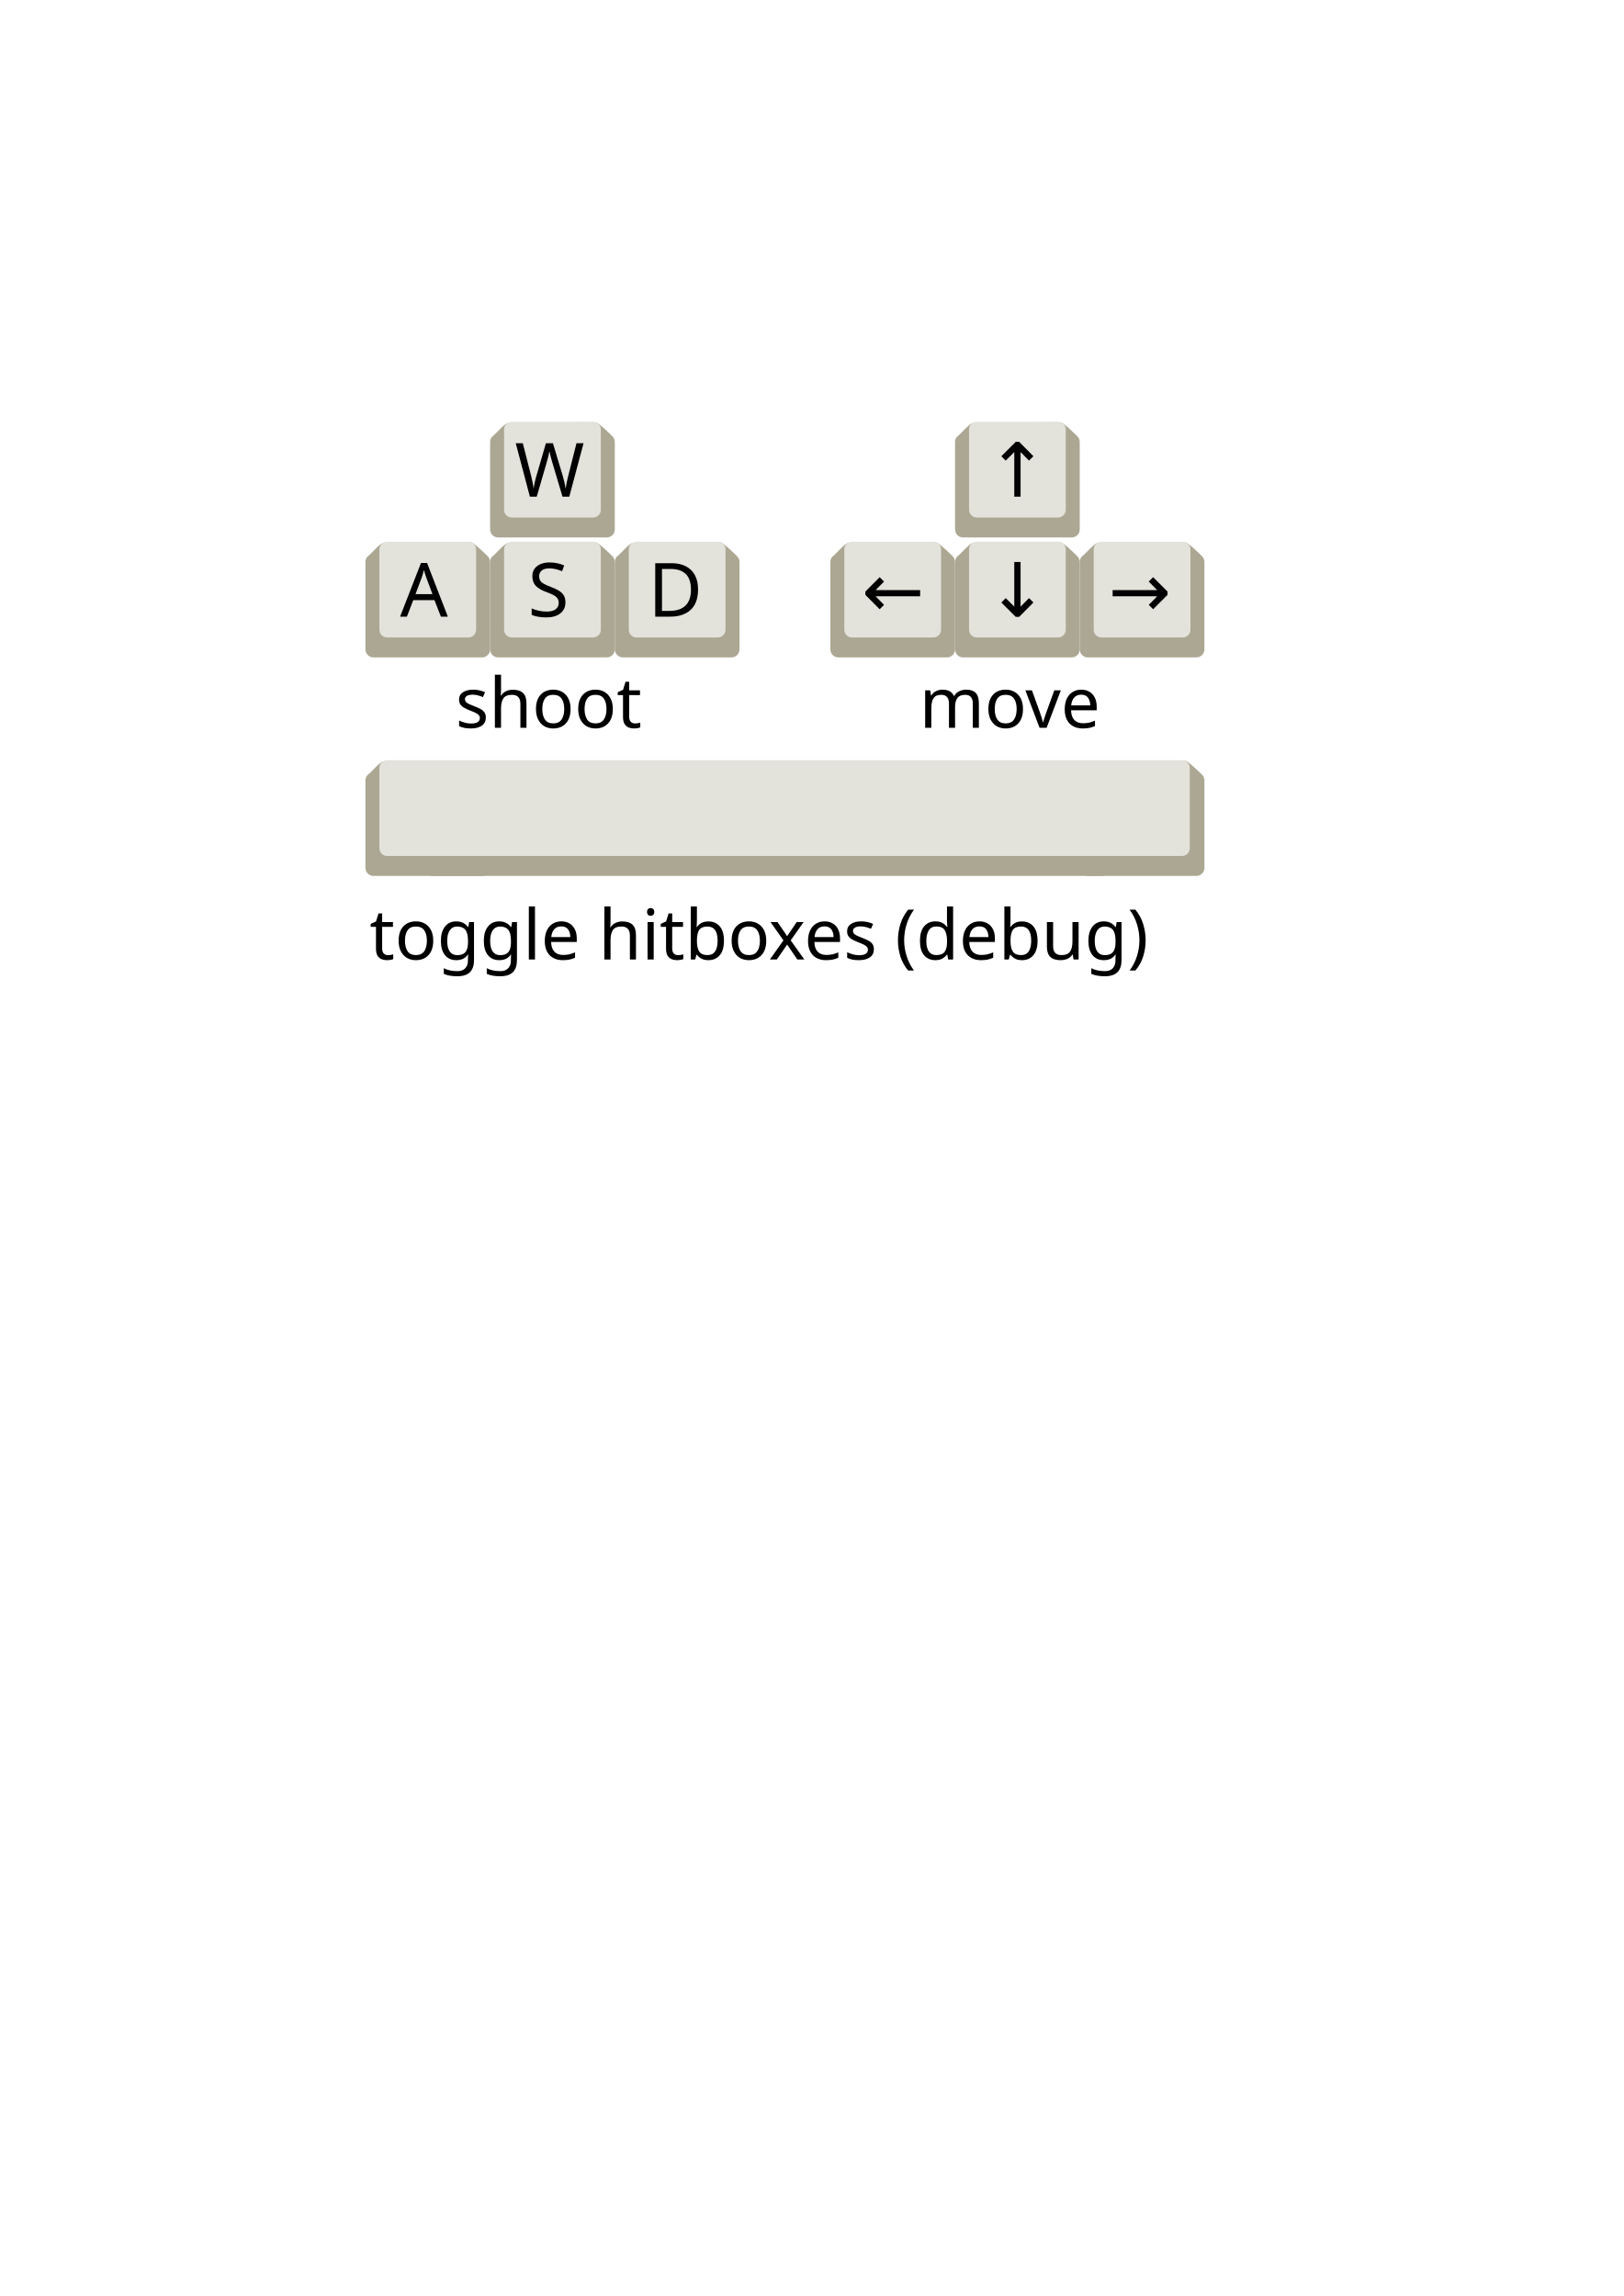
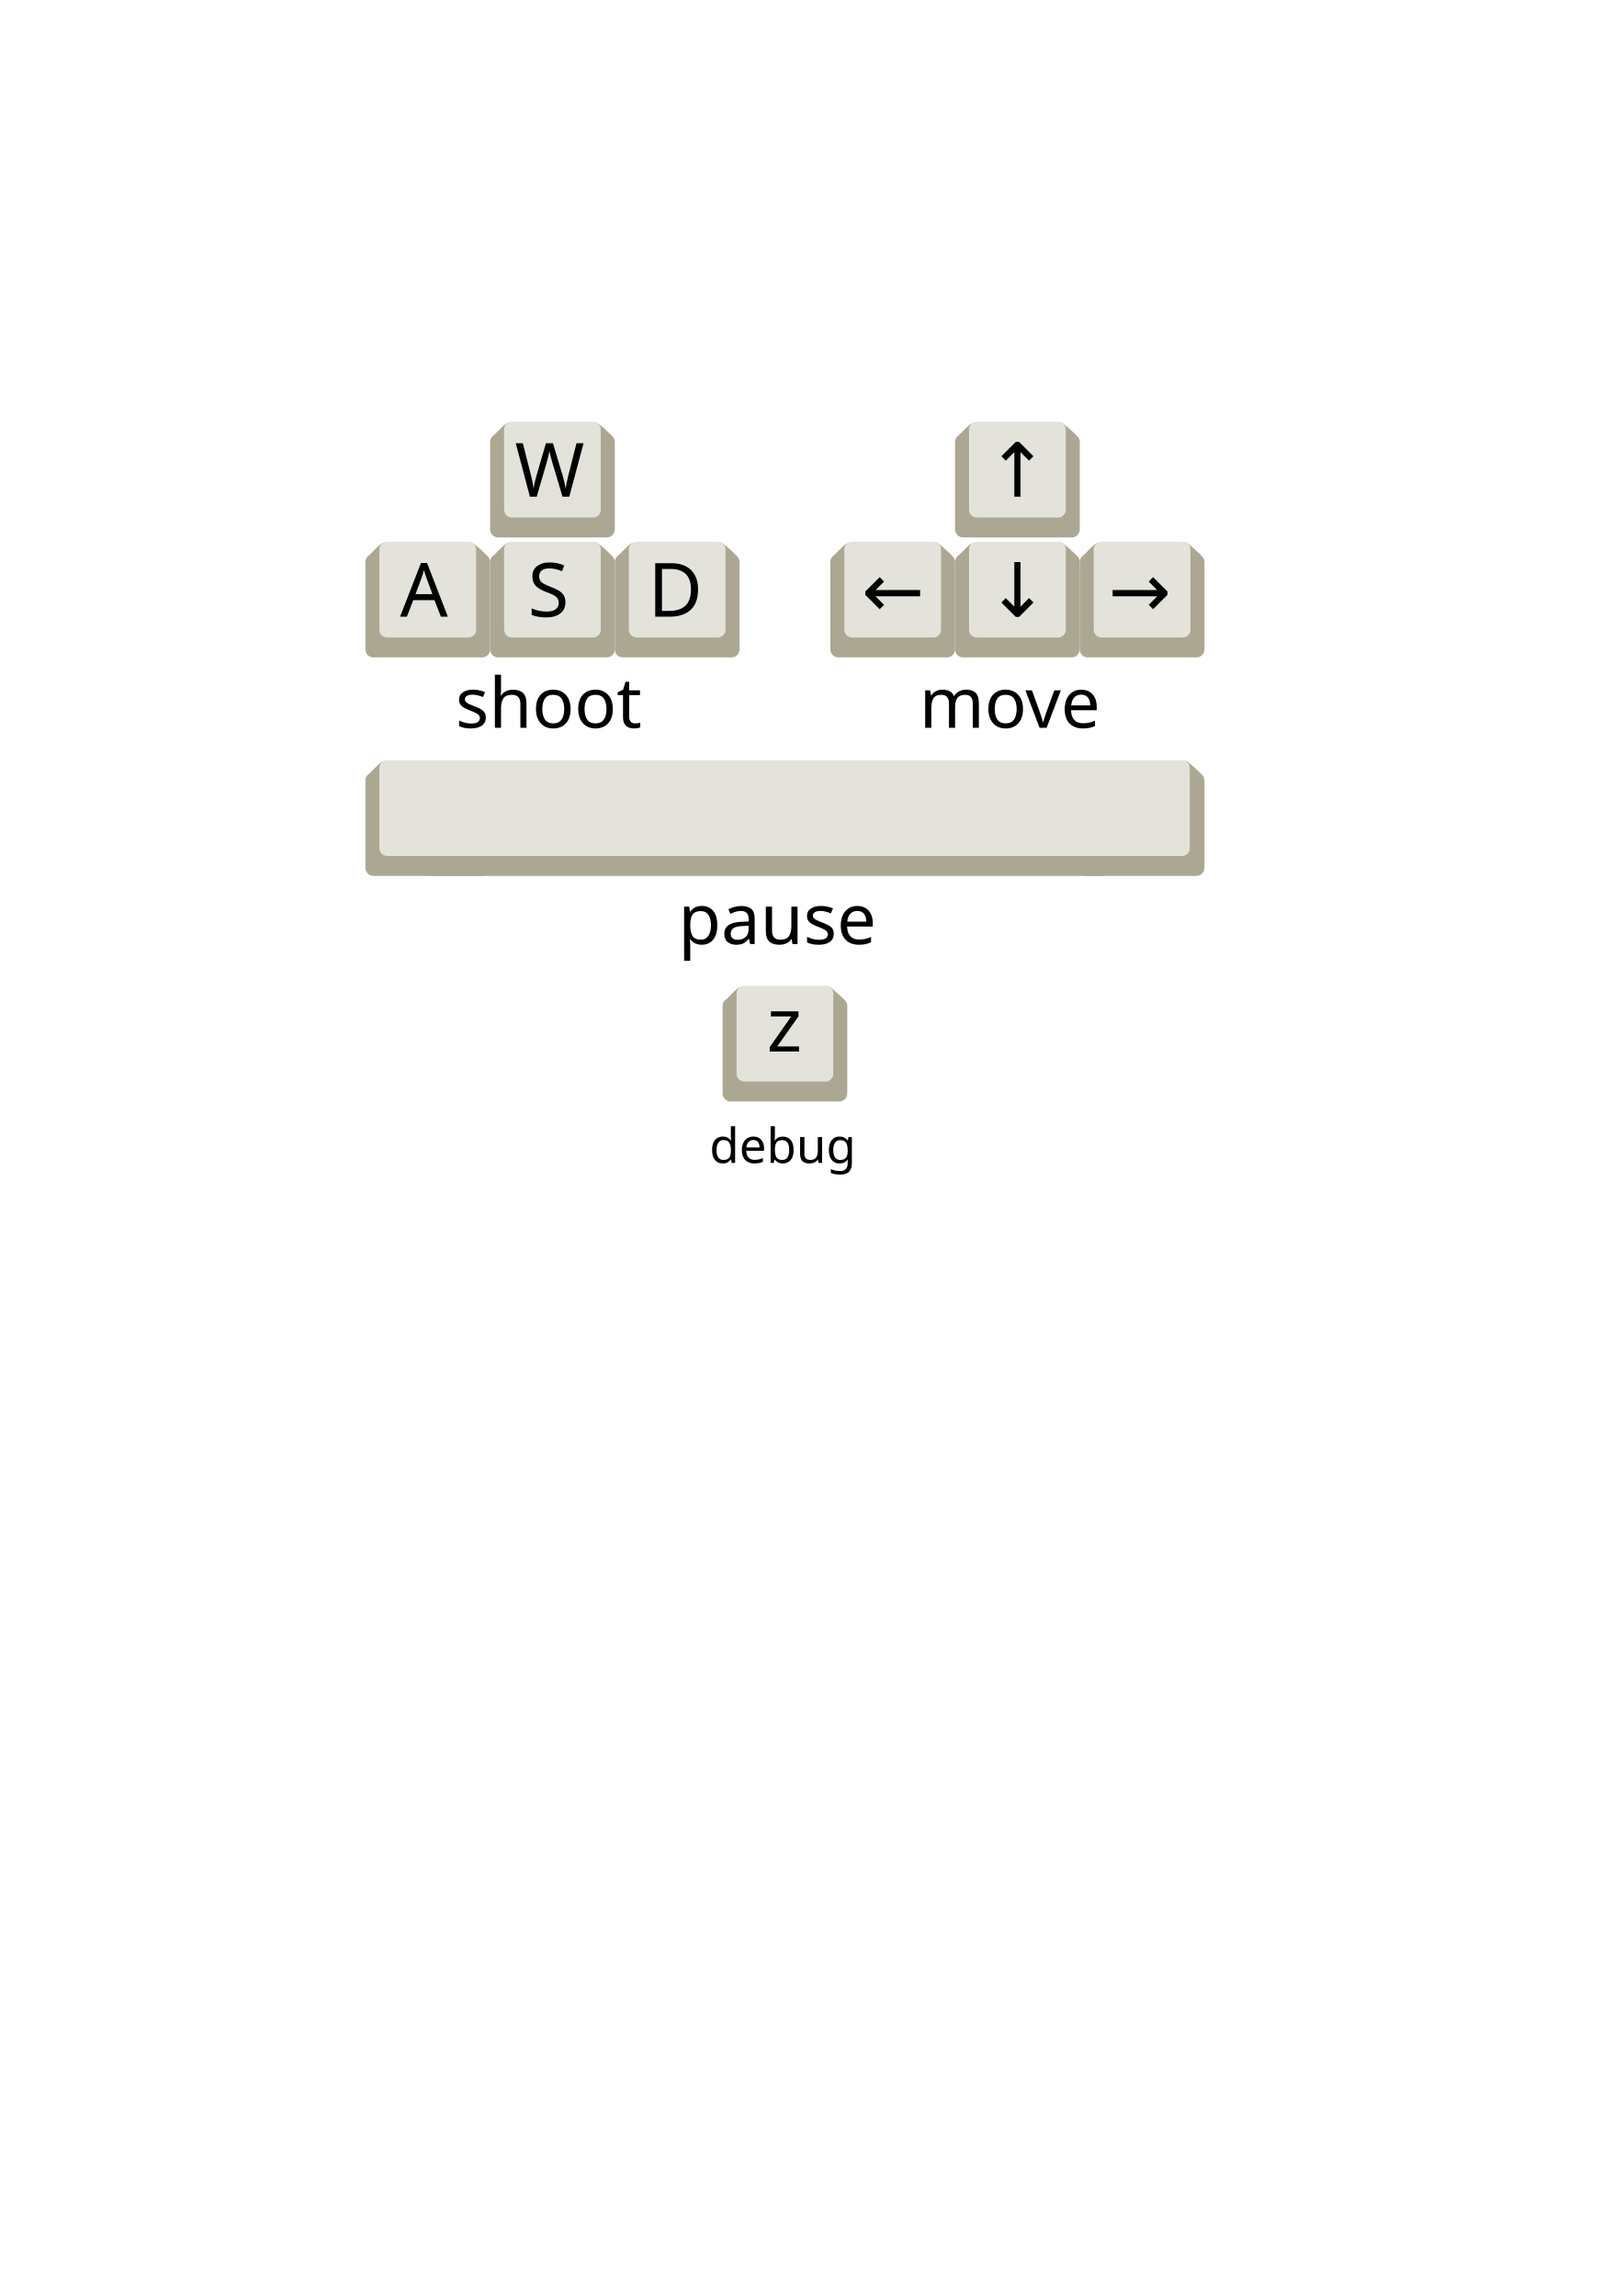
<svg xmlns="http://www.w3.org/2000/svg" width="744.094" height="1052.362" id="svg2" version="1.1">
  <defs id="defs4" />
  <g id="layer1">
-     <g id="g3294">
-       <g id="g3222">
-         <g id="g3174">
-           <g id="g3127">
-             <path style="fill:#aca793;fill-opacity:1;stroke:none" d="m 273.064,193.602 c 1.11,0 7.101,5.797 7.775,6.57 0.564,0.647 0.905,1.494 0.905,2.423 l 0,40.058 c 0,2.04 -1.642,3.682 -3.682,3.682 l -49.778,0 c -2.04,0 -3.682,-1.642 -3.682,-3.682 l 0,-40.058 c 0,-0.958 0.362,-1.829 0.958,-2.483 1.407,-0.939 5.53,-5.949 7.092,-6.178 3.81,-0.557 9.623,-0.082 16.047,-0.089 7.67,-0.01 16.282,-0.425 24.364,-0.243 z" id="rect2985-6" />
-             <rect style="fill:#e3e2db;fill-opacity:1;stroke:none" id="rect2987-2" width="44.329" height="43.887" x="231.009" y="193.317" ry="3.535" />
-             <text xml:space="preserve" style="font-size:34.311px;font-style:normal;font-variant:normal;font-weight:normal;font-stretch:normal;line-height:125%;letter-spacing:0px;word-spacing:0px;fill:#000000;fill-opacity:1;stroke:none;font-family:Tibetan Machine Uni;-inkscape-font-specification:Tibetan Machine Uni" x="235.951" y="227.658" id="text3008-4">
-               <tspan id="tspan3010-5" x="235.951" y="227.658">W</tspan>
-             </text>
-             <path style="fill:#aca793;fill-opacity:1;stroke:none" d="m 273.064,248.587 c 1.11,0 7.101,5.797 7.775,6.57 0.564,0.647 0.905,1.494 0.905,2.423 l 0,40.058 c 0,2.04 -1.642,3.682 -3.682,3.682 l -49.778,0 c -2.04,0 -3.682,-1.642 -3.682,-3.682 l 0,-40.058 c 0,-0.958 0.362,-1.829 0.958,-2.483 1.407,-0.939 5.53,-5.949 7.092,-6.178 3.81,-0.557 9.623,-0.082 16.047,-0.089 7.67,-0.01 16.282,-0.425 24.364,-0.243 z" id="rect2985-6-1" />
-             <rect style="fill:#e3e2db;fill-opacity:1;stroke:none" id="rect2987-2-2" width="44.329" height="43.887" x="231.009" y="248.301" ry="3.535" />
-             <text xml:space="preserve" style="font-size:34.311px;font-style:normal;font-variant:normal;font-weight:normal;font-stretch:normal;line-height:125%;letter-spacing:0px;word-spacing:0px;fill:#000000;fill-opacity:1;stroke:none;font-family:Tibetan Machine Uni;-inkscape-font-specification:Tibetan Machine Uni" x="241.899" y="282.642" id="text3008-4-2">
-               <tspan id="tspan3010-5-6" x="241.899" y="282.642">S</tspan>
-             </text>
-             <path style="fill:#aca793;fill-opacity:1;stroke:none" d="m 330.206,248.587 c 1.11,0 7.101,5.797 7.775,6.57 0.564,0.647 0.905,1.494 0.905,2.423 l 0,40.058 c 0,2.04 -1.642,3.682 -3.682,3.682 l -49.778,0 c -2.04,0 -3.682,-1.642 -3.682,-3.682 l 0,-40.058 c 0,-0.958 0.362,-1.829 0.958,-2.483 1.407,-0.939 5.53,-5.949 7.092,-6.178 3.81,-0.557 9.623,-0.082 16.047,-0.089 7.67,-0.01 16.282,-0.425 24.364,-0.243 z" id="rect2985-6-9" />
-             <rect style="fill:#e3e2db;fill-opacity:1;stroke:none" id="rect2987-2-0" width="44.329" height="43.887" x="288.151" y="248.301" ry="3.535" />
-             <text xml:space="preserve" style="font-size:34.311px;font-style:normal;font-variant:normal;font-weight:normal;font-stretch:normal;line-height:125%;letter-spacing:0px;word-spacing:0px;fill:#000000;fill-opacity:1;stroke:none;font-family:Tibetan Machine Uni;-inkscape-font-specification:Tibetan Machine Uni" x="296.946" y="282.642" id="text3008-4-26">
-               <tspan id="tspan3010-5-1" x="296.946" y="282.642">D</tspan>
-             </text>
-             <path style="fill:#aca793;fill-opacity:1;stroke:none" d="m 215.922,248.587 c 1.11,0 7.101,5.797 7.775,6.57 0.564,0.647 0.905,1.494 0.905,2.423 l 0,40.058 c 0,2.04 -1.642,3.682 -3.682,3.682 l -49.778,0 c -2.04,0 -3.682,-1.642 -3.682,-3.682 l 0,-40.058 c 0,-0.958 0.362,-1.829 0.958,-2.483 1.407,-0.939 5.53,-5.949 7.092,-6.178 3.81,-0.557 9.623,-0.082 16.047,-0.089 7.67,-0.01 16.282,-0.425 24.364,-0.243 z" id="rect2985-6-6" />
-             <rect style="fill:#e3e2db;fill-opacity:1;stroke:none" id="rect2987-2-9" width="44.329" height="43.887" x="173.867" y="248.301" ry="3.535" />
-             <text xml:space="preserve" style="font-size:34.311px;font-style:normal;font-variant:normal;font-weight:normal;font-stretch:normal;line-height:125%;letter-spacing:0px;word-spacing:0px;fill:#000000;fill-opacity:1;stroke:none;font-family:Tibetan Machine Uni;-inkscape-font-specification:Tibetan Machine Uni" x="183.349" y="282.642" id="text3008-4-7">
-               <tspan id="tspan3010-5-9" x="183.349" y="282.642">A</tspan>
-             </text>
-           </g>
-           <g transform="matrix(3.298915,0,0,3.298915,-1430.734,-825.4186)" id="g3417">
-             <path style="fill:#aca793;fill-opacity:1;stroke:none" d="m 581.059,308.896 c 0.337,0 2.153,1.757 2.357,1.991 0.171,0.196 0.274,0.453 0.274,0.735 l 0,12.143 c 0,0.618 -0.498,1.116 -1.116,1.116 l -15.089,0 c -0.618,0 -1.116,-0.498 -1.116,-1.116 l 0,-12.143 c 0,-0.29 0.11,-0.554 0.291,-0.753 0.427,-0.285 1.676,-1.803 2.15,-1.873 1.155,-0.169 2.917,-0.025 4.864,-0.027 2.325,-0.003 4.935,-0.129 7.385,-0.074 z" id="rect2985-6-8" />
-             <rect style="fill:#e3e2db;fill-opacity:1;stroke:none" id="rect2987-2-7" width="13.438" height="13.304" x="568.311" y="308.809" ry="1.071" />
-             <text xml:space="preserve" style="font-size:10.401px;font-style:normal;font-variant:normal;font-weight:normal;font-stretch:normal;line-height:125%;letter-spacing:0px;word-spacing:0px;fill:#000000;fill-opacity:1;stroke:none;font-family:Tibetan Machine Uni;-inkscape-font-specification:Tibetan Machine Uni" x="570.677" y="319.219" id="text3008-4-9">
-               <tspan id="tspan3010-5-4" x="570.677" y="319.219">↑</tspan>
-             </text>
-             <path style="fill:#aca793;fill-opacity:1;stroke:none" d="m 581.059,325.563 c 0.337,0 2.153,1.757 2.357,1.991 0.171,0.196 0.274,0.453 0.274,0.735 l 0,12.143 c 0,0.618 -0.498,1.116 -1.116,1.116 l -15.089,0 c -0.618,0 -1.116,-0.498 -1.116,-1.116 l 0,-12.143 c 0,-0.29 0.11,-0.554 0.291,-0.753 0.427,-0.285 1.676,-1.803 2.15,-1.873 1.155,-0.169 2.917,-0.025 4.864,-0.027 2.325,-0.003 4.935,-0.129 7.385,-0.074 z" id="rect2985-6-1-0" />
-             <rect style="fill:#e3e2db;fill-opacity:1;stroke:none" id="rect2987-2-2-7" width="13.438" height="13.304" x="568.311" y="325.477" ry="1.071" />
-             <text xml:space="preserve" style="font-size:10.401px;font-style:normal;font-variant:normal;font-weight:normal;font-stretch:normal;line-height:125%;letter-spacing:0px;word-spacing:0px;fill:#000000;fill-opacity:1;stroke:none;font-family:Tibetan Machine Uni;-inkscape-font-specification:Tibetan Machine Uni" x="570.677" y="335.886" id="text3008-4-2-7">
-               <tspan id="tspan3010-5-6-5" x="570.677" y="335.886">↓</tspan>
-             </text>
-             <path style="fill:#aca793;fill-opacity:1;stroke:none" d="m 598.38,325.563 c 0.337,0 2.153,1.757 2.357,1.991 0.171,0.196 0.274,0.453 0.274,0.735 l 0,12.143 c 0,0.618 -0.498,1.116 -1.116,1.116 l -15.089,0 c -0.618,0 -1.116,-0.498 -1.116,-1.116 l 0,-12.143 c 0,-0.29 0.11,-0.554 0.291,-0.753 0.427,-0.285 1.676,-1.803 2.15,-1.873 1.155,-0.169 2.917,-0.025 4.864,-0.027 2.325,-0.003 4.935,-0.129 7.385,-0.074 z" id="rect2985-6-9-3" />
-             <rect style="fill:#e3e2db;fill-opacity:1;stroke:none" id="rect2987-2-0-4" width="13.438" height="13.304" x="585.632" y="325.477" ry="1.071" />
-             <text xml:space="preserve" style="font-size:10.401px;font-style:normal;font-variant:normal;font-weight:normal;font-stretch:normal;line-height:125%;letter-spacing:0px;word-spacing:0px;fill:#000000;fill-opacity:1;stroke:none;font-family:Tibetan Machine Uni;-inkscape-font-specification:Tibetan Machine Uni" x="587.668" y="335.886" id="text3008-4-26-1">
-               <tspan id="tspan3010-5-1-6" x="587.668" y="335.886">→</tspan>
-             </text>
-             <path style="fill:#aca793;fill-opacity:1;stroke:none" d="m 563.737,325.563 c 0.337,0 2.153,1.757 2.357,1.991 0.171,0.196 0.274,0.453 0.274,0.735 l 0,12.143 c 0,0.618 -0.498,1.116 -1.116,1.116 l -15.089,0 c -0.618,0 -1.116,-0.498 -1.116,-1.116 l 0,-12.143 c 0,-0.29 0.11,-0.554 0.291,-0.753 0.427,-0.285 1.676,-1.803 2.15,-1.873 1.155,-0.169 2.917,-0.025 4.864,-0.027 2.325,-0.003 4.935,-0.129 7.385,-0.074 z" id="rect2985-6-6-3" />
-             <rect style="fill:#e3e2db;fill-opacity:1;stroke:none" id="rect2987-2-9-0" width="13.438" height="13.304" x="550.989" y="325.477" ry="1.071" />
-             <text xml:space="preserve" style="font-size:10.401px;font-style:normal;font-variant:normal;font-weight:normal;font-stretch:normal;line-height:125%;letter-spacing:0px;word-spacing:0px;fill:#000000;fill-opacity:1;stroke:none;font-family:Tibetan Machine Uni;-inkscape-font-specification:Tibetan Machine Uni" x="553.394" y="335.886" id="text3008-4-7-3">
-               <tspan id="tspan3010-5-9-0" x="553.394" y="335.886">←</tspan>
-             </text>
-           </g>
-         </g>
-         <g id="g3216" transform="translate(8.446802,-12.02082)">
-           <text id="text3374" y="345.598" x="200.3" style="font-size:32px;font-style:normal;font-weight:normal;line-height:125%;letter-spacing:0px;word-spacing:0px;fill:#000000;fill-opacity:1;stroke:none;font-family:Sans" xml:space="preserve">
-             <tspan y="345.598" x="200.3" id="tspan3376">shoot</tspan>
-           </text>
-           <text id="text3374-7" y="345.598" x="412.813" style="font-size:32px;font-style:normal;font-weight:normal;line-height:125%;letter-spacing:0px;word-spacing:0px;fill:#000000;fill-opacity:1;stroke:none;font-family:Sans" xml:space="preserve">
-             <tspan y="345.598" x="412.813" id="tspan3376-7">move</tspan>
-           </text>
-         </g>
+     <g id="g3326">
+       <g id="g3231">
+         <path style="fill:#aca793;fill-opacity:1;stroke:none" d="m 273.064,193.602 c 1.11,0 7.101,5.797 7.775,6.57 0.564,0.647 0.905,1.494 0.905,2.423 l 0,40.058 c 0,2.04 -1.642,3.682 -3.682,3.682 l -49.778,0 c -2.04,0 -3.682,-1.642 -3.682,-3.682 l 0,-40.058 c 0,-0.958 0.362,-1.829 0.958,-2.483 1.407,-0.939 5.53,-5.949 7.092,-6.178 3.81,-0.557 9.623,-0.082 16.047,-0.089 7.67,-0.01 16.282,-0.425 24.364,-0.243 z" id="rect2985-6" />
+         <rect style="fill:#e3e2db;fill-opacity:1;stroke:none" id="rect2987-2" width="44.329" height="43.887" x="231.009" y="193.317" ry="3.535" />
+         <text xml:space="preserve" style="font-size:34.311px;font-style:normal;font-variant:normal;font-weight:normal;font-stretch:normal;line-height:125%;letter-spacing:0px;word-spacing:0px;fill:#000000;fill-opacity:1;stroke:none;font-family:Tibetan Machine Uni;-inkscape-font-specification:Tibetan Machine Uni" x="235.951" y="227.658" id="text3008-4">
+           <tspan id="tspan3010-5" x="235.951" y="227.658">W</tspan>
+         </text>
+         <path style="fill:#aca793;fill-opacity:1;stroke:none" d="m 273.064,248.587 c 1.11,0 7.101,5.797 7.775,6.57 0.564,0.647 0.905,1.494 0.905,2.423 l 0,40.058 c 0,2.04 -1.642,3.682 -3.682,3.682 l -49.778,0 c -2.04,0 -3.682,-1.642 -3.682,-3.682 l 0,-40.058 c 0,-0.958 0.362,-1.829 0.958,-2.483 1.407,-0.939 5.53,-5.949 7.092,-6.178 3.81,-0.557 9.623,-0.082 16.047,-0.089 7.67,-0.01 16.282,-0.425 24.364,-0.243 z" id="rect2985-6-1" />
+         <rect style="fill:#e3e2db;fill-opacity:1;stroke:none" id="rect2987-2-2" width="44.329" height="43.887" x="231.009" y="248.301" ry="3.535" />
+         <text xml:space="preserve" style="font-size:34.311px;font-style:normal;font-variant:normal;font-weight:normal;font-stretch:normal;line-height:125%;letter-spacing:0px;word-spacing:0px;fill:#000000;fill-opacity:1;stroke:none;font-family:Tibetan Machine Uni;-inkscape-font-specification:Tibetan Machine Uni" x="241.899" y="282.642" id="text3008-4-2">
+           <tspan id="tspan3010-5-6" x="241.899" y="282.642">S</tspan>
+         </text>
+         <path style="fill:#aca793;fill-opacity:1;stroke:none" d="m 330.206,248.587 c 1.11,0 7.101,5.797 7.775,6.57 0.564,0.647 0.905,1.494 0.905,2.423 l 0,40.058 c 0,2.04 -1.642,3.682 -3.682,3.682 l -49.778,0 c -2.04,0 -3.682,-1.642 -3.682,-3.682 l 0,-40.058 c 0,-0.958 0.362,-1.829 0.958,-2.483 1.407,-0.939 5.53,-5.949 7.092,-6.178 3.81,-0.557 9.623,-0.082 16.047,-0.089 7.67,-0.01 16.282,-0.425 24.364,-0.243 z" id="rect2985-6-9" />
+         <rect style="fill:#e3e2db;fill-opacity:1;stroke:none" id="rect2987-2-0" width="44.329" height="43.887" x="288.151" y="248.301" ry="3.535" />
+         <text xml:space="preserve" style="font-size:34.311px;font-style:normal;font-variant:normal;font-weight:normal;font-stretch:normal;line-height:125%;letter-spacing:0px;word-spacing:0px;fill:#000000;fill-opacity:1;stroke:none;font-family:Tibetan Machine Uni;-inkscape-font-specification:Tibetan Machine Uni" x="296.946" y="282.642" id="text3008-4-26">
+           <tspan id="tspan3010-5-1" x="296.946" y="282.642">D</tspan>
+         </text>
+         <path style="fill:#aca793;fill-opacity:1;stroke:none" d="m 215.922,248.587 c 1.11,0 7.101,5.797 7.775,6.57 0.564,0.647 0.905,1.494 0.905,2.423 l 0,40.058 c 0,2.04 -1.642,3.682 -3.682,3.682 l -49.778,0 c -2.04,0 -3.682,-1.642 -3.682,-3.682 l 0,-40.058 c 0,-0.958 0.362,-1.829 0.958,-2.483 1.407,-0.939 5.53,-5.949 7.092,-6.178 3.81,-0.557 9.623,-0.082 16.047,-0.089 7.67,-0.01 16.282,-0.425 24.364,-0.243 z" id="rect2985-6-6" />
+         <rect style="fill:#e3e2db;fill-opacity:1;stroke:none" id="rect2987-2-9" width="44.329" height="43.887" x="173.867" y="248.301" ry="3.535" />
+         <text xml:space="preserve" style="font-size:34.311px;font-style:normal;font-variant:normal;font-weight:normal;font-stretch:normal;line-height:125%;letter-spacing:0px;word-spacing:0px;fill:#000000;fill-opacity:1;stroke:none;font-family:Tibetan Machine Uni;-inkscape-font-specification:Tibetan Machine Uni" x="183.349" y="282.642" id="text3008-4-7">
+           <tspan id="tspan3010-5-9" x="183.349" y="282.642">A</tspan>
+         </text>
+         <text xml:space="preserve" style="font-size:32px;font-style:normal;font-weight:normal;line-height:125%;letter-spacing:0px;word-spacing:0px;fill:#000000;fill-opacity:1;stroke:none;font-family:Sans" x="208.747" y="333.577" id="text3374">
+           <tspan id="tspan3376" x="208.747" y="333.577">shoot</tspan>
+         </text>
      </g>
-       <g transform="translate(-1.6267519e-6,-20.5061)" id="g3285">
-         <g id="g3279" transform="translate(0,-4.242641)">
+       <g id="g3251">
+         <path style="fill:#aca793;fill-opacity:1;stroke:none" d="m 486.13,193.602 c 1.11,0 7.101,5.797 7.775,6.57 0.564,0.647 0.905,1.494 0.905,2.423 l 0,40.058 c 0,2.04 -1.642,3.682 -3.682,3.682 l -49.778,0 c -2.04,0 -3.682,-1.642 -3.682,-3.682 l 0,-40.058 c 0,-0.958 0.362,-1.829 0.958,-2.483 1.407,-0.939 5.53,-5.949 7.092,-6.178 3.81,-0.557 9.623,-0.082 16.047,-0.089 7.67,-0.01 16.282,-0.425 24.364,-0.243 z" id="rect2985-6-8" />
+         <rect style="fill:#e3e2db;fill-opacity:1;stroke:none" id="rect2987-2-7" width="44.329" height="43.887" x="444.075" y="193.317" ry="3.535" />
+         <text xml:space="preserve" style="font-size:34.311px;font-style:normal;font-variant:normal;font-weight:normal;font-stretch:normal;line-height:125%;letter-spacing:0px;word-spacing:0px;fill:#000000;fill-opacity:1;stroke:none;font-family:Tibetan Machine Uni;-inkscape-font-specification:Tibetan Machine Uni" x="451.882" y="227.658" id="text3008-4-9">
+           <tspan id="tspan3010-5-4" x="451.882" y="227.658">↑</tspan>
+         </text>
+         <path style="fill:#aca793;fill-opacity:1;stroke:none" d="m 486.13,248.587 c 1.11,0 7.101,5.797 7.775,6.57 0.564,0.647 0.905,1.494 0.905,2.423 l 0,40.058 c 0,2.04 -1.642,3.682 -3.682,3.682 l -49.778,0 c -2.04,0 -3.682,-1.642 -3.682,-3.682 l 0,-40.058 c 0,-0.958 0.362,-1.829 0.958,-2.483 1.407,-0.939 5.53,-5.949 7.092,-6.178 3.81,-0.557 9.623,-0.082 16.047,-0.089 7.67,-0.01 16.282,-0.425 24.364,-0.243 z" id="rect2985-6-1-0" />
+         <rect style="fill:#e3e2db;fill-opacity:1;stroke:none" id="rect2987-2-2-7" width="44.329" height="43.887" x="444.075" y="248.301" ry="3.535" />
+         <text xml:space="preserve" style="font-size:34.311px;font-style:normal;font-variant:normal;font-weight:normal;font-stretch:normal;line-height:125%;letter-spacing:0px;word-spacing:0px;fill:#000000;fill-opacity:1;stroke:none;font-family:Tibetan Machine Uni;-inkscape-font-specification:Tibetan Machine Uni" x="451.882" y="282.642" id="text3008-4-2-7">
+           <tspan id="tspan3010-5-6-5" x="451.882" y="282.642">↓</tspan>
+         </text>
+         <path style="fill:#aca793;fill-opacity:1;stroke:none" d="m 543.272,248.587 c 1.11,0 7.101,5.797 7.775,6.57 0.564,0.647 0.905,1.494 0.905,2.423 l 0,40.058 c 0,2.04 -1.642,3.682 -3.682,3.682 l -49.778,0 c -2.04,0 -3.682,-1.642 -3.682,-3.682 l 0,-40.058 c 0,-0.958 0.362,-1.829 0.958,-2.483 1.407,-0.939 5.53,-5.949 7.092,-6.178 3.81,-0.557 9.623,-0.082 16.047,-0.089 7.67,-0.01 16.282,-0.425 24.364,-0.243 z" id="rect2985-6-9-3" />
+         <rect style="fill:#e3e2db;fill-opacity:1;stroke:none" id="rect2987-2-0-4" width="44.329" height="43.887" x="501.217" y="248.301" ry="3.535" />
+         <text xml:space="preserve" style="font-size:34.311px;font-style:normal;font-variant:normal;font-weight:normal;font-stretch:normal;line-height:125%;letter-spacing:0px;word-spacing:0px;fill:#000000;fill-opacity:1;stroke:none;font-family:Tibetan Machine Uni;-inkscape-font-specification:Tibetan Machine Uni" x="507.935" y="282.642" id="text3008-4-26-1">
+           <tspan id="tspan3010-5-1-6" x="507.935" y="282.642">→</tspan>
+         </text>
+         <path style="fill:#aca793;fill-opacity:1;stroke:none" d="m 428.988,248.587 c 1.11,0 7.101,5.797 7.775,6.57 0.564,0.647 0.905,1.494 0.905,2.423 l 0,40.058 c 0,2.04 -1.642,3.682 -3.682,3.682 l -49.778,0 c -2.04,0 -3.682,-1.642 -3.682,-3.682 l 0,-40.058 c 0,-0.958 0.362,-1.829 0.958,-2.483 1.407,-0.939 5.53,-5.949 7.092,-6.178 3.81,-0.557 9.623,-0.082 16.047,-0.089 7.67,-0.01 16.282,-0.425 24.364,-0.243 z" id="rect2985-6-6-3" />
+         <rect style="fill:#e3e2db;fill-opacity:1;stroke:none" id="rect2987-2-9-0" width="44.329" height="43.887" x="386.933" y="248.301" ry="3.535" />
+         <text xml:space="preserve" style="font-size:34.311px;font-style:normal;font-variant:normal;font-weight:normal;font-stretch:normal;line-height:125%;letter-spacing:0px;word-spacing:0px;fill:#000000;fill-opacity:1;stroke:none;font-family:Tibetan Machine Uni;-inkscape-font-specification:Tibetan Machine Uni" x="394.865" y="282.642" id="text3008-4-7-3">
+           <tspan id="tspan3010-5-9-0" x="394.865" y="282.642">←</tspan>
+         </text>
+         <text xml:space="preserve" style="font-size:32px;font-style:normal;font-weight:normal;line-height:125%;letter-spacing:0px;word-spacing:0px;fill:#000000;fill-opacity:1;stroke:none;font-family:Sans" x="421.26" y="333.577" id="text3374-7">
+           <tspan id="tspan3376-7" x="421.26" y="333.577">move</tspan>
+         </text>
+       </g>
+       <g id="g3317">
+         <g id="g3279" transform="translate(-1.6267519e-6,-24.74874)">
          <path id="rect2985-6-6-1" d="m 215.922,373.479 c 1.11,0 7.101,5.797 7.775,6.57 0.564,0.647 0.905,1.494 0.905,2.423 l 0,40.058 c 0,2.04 -1.642,3.682 -3.682,3.682 l -49.778,0 c -2.04,0 -3.682,-1.642 -3.682,-3.682 l 0,-40.058 c 0,-0.958 0.362,-1.829 0.958,-2.483 1.407,-0.939 5.53,-5.949 7.092,-6.178 3.81,-0.557 9.623,-0.082 16.047,-0.089 7.67,-0.01 16.282,-0.425 24.364,-0.243 z" style="fill:#aca793;fill-opacity:1;stroke:none" />
          <path id="rect2985-6-6-1-4" d="m 543.272,373.479 c 1.11,0 7.101,5.797 7.775,6.57 0.564,0.647 0.905,1.494 0.905,2.423 l 0,40.058 c 0,2.04 -1.642,3.682 -3.682,3.682 l -49.778,0 c -2.04,0 -3.682,-1.642 -3.682,-3.682 l 0,-40.058 c 0,-0.958 0.362,-1.829 0.958,-2.483 1.407,-0.939 5.53,-5.949 7.092,-6.178 3.81,-0.557 9.623,-0.082 16.047,-0.089 7.67,-0.01 16.282,-0.425 24.364,-0.243 z" style="fill:#aca793;fill-opacity:1;stroke:none" />
          <rect ry="0" rx="3.535" y="401.11" x="197.283" height="25.102" width="308.299" id="rect3151" style="fill:#aca793;fill-opacity:1;stroke:none" />
          <rect rx="3.535" ry="3.535" y="373.193" x="173.867" height="43.887" width="371.366" id="rect2987-2-9-5" style="fill:#e3e2db;fill-opacity:1;stroke:none" />
        </g>
-         <text xml:space="preserve" style="font-size:32px;font-style:normal;font-weight:normal;line-height:125%;letter-spacing:0px;word-spacing:0px;fill:#000000;fill-opacity:1;stroke:none;font-family:Sans" x="169.363" y="460.284" id="text3374-71">
-           <tspan id="tspan3376-3" x="169.363" y="460.284">toggle hitboxes (debug)</tspan>
+         <text xml:space="preserve" style="font-size:32px;font-style:normal;font-weight:normal;line-height:125%;letter-spacing:0px;word-spacing:0px;fill:#000000;fill-opacity:1;stroke:none;font-family:Sans" x="310.792" y="432.707" id="text3374-71">
+           <tspan id="tspan3376-3" x="310.792" y="432.707">pause</tspan>
+         </text>
+       </g>
+       <g id="g3308">
+         <g id="g3225" transform="translate(-1.625232,-5.5)">
+           <path id="rect2985-6-6-33" d="m 381.222,457.625 c 1.11,0 7.101,5.797 7.775,6.57 0.564,0.647 0.905,1.494 0.905,2.423 l 0,40.058 c 0,2.04 -1.642,3.682 -3.682,3.682 l -49.778,0 c -2.04,0 -3.682,-1.642 -3.682,-3.682 l 0,-40.058 c 0,-0.958 0.362,-1.829 0.958,-2.483 1.407,-0.939 5.53,-5.949 7.092,-6.178 3.81,-0.557 9.623,-0.082 16.047,-0.089 7.67,-0.01 16.282,-0.425 24.364,-0.243 z" style="fill:#aca793;fill-opacity:1;stroke:none" />
+           <rect ry="3.535" y="457.339" x="339.167" height="43.887" width="44.329" id="rect2987-2-9-7" style="fill:#e3e2db;fill-opacity:1;stroke:none" rx="3.535" />
+           <text id="text3008-4-7-9" y="487.442" x="353.005" style="font-size:34.311px;font-style:normal;font-variant:normal;font-weight:normal;font-stretch:normal;line-height:125%;letter-spacing:0px;word-spacing:0px;fill:#000000;fill-opacity:1;stroke:none;font-family:Tibetan Machine Uni;-inkscape-font-specification:Tibetan Machine Uni" xml:space="preserve">
+             <tspan y="487.442" x="353.005" id="tspan3010-5-9-9">z</tspan>
+           </text>
+         </g>
+         <text xml:space="preserve" style="font-size:22.184px;font-style:normal;font-weight:normal;line-height:125%;letter-spacing:0px;word-spacing:0px;fill:#000000;fill-opacity:1;stroke:none;font-family:Sans" x="325.115" y="533.037" id="text3374-71-7">
+           <tspan id="tspan3376-3-7" x="325.115" y="533.037">debug</tspan>
        </text>
      </g>
    </g>
  </g>
</svg>
